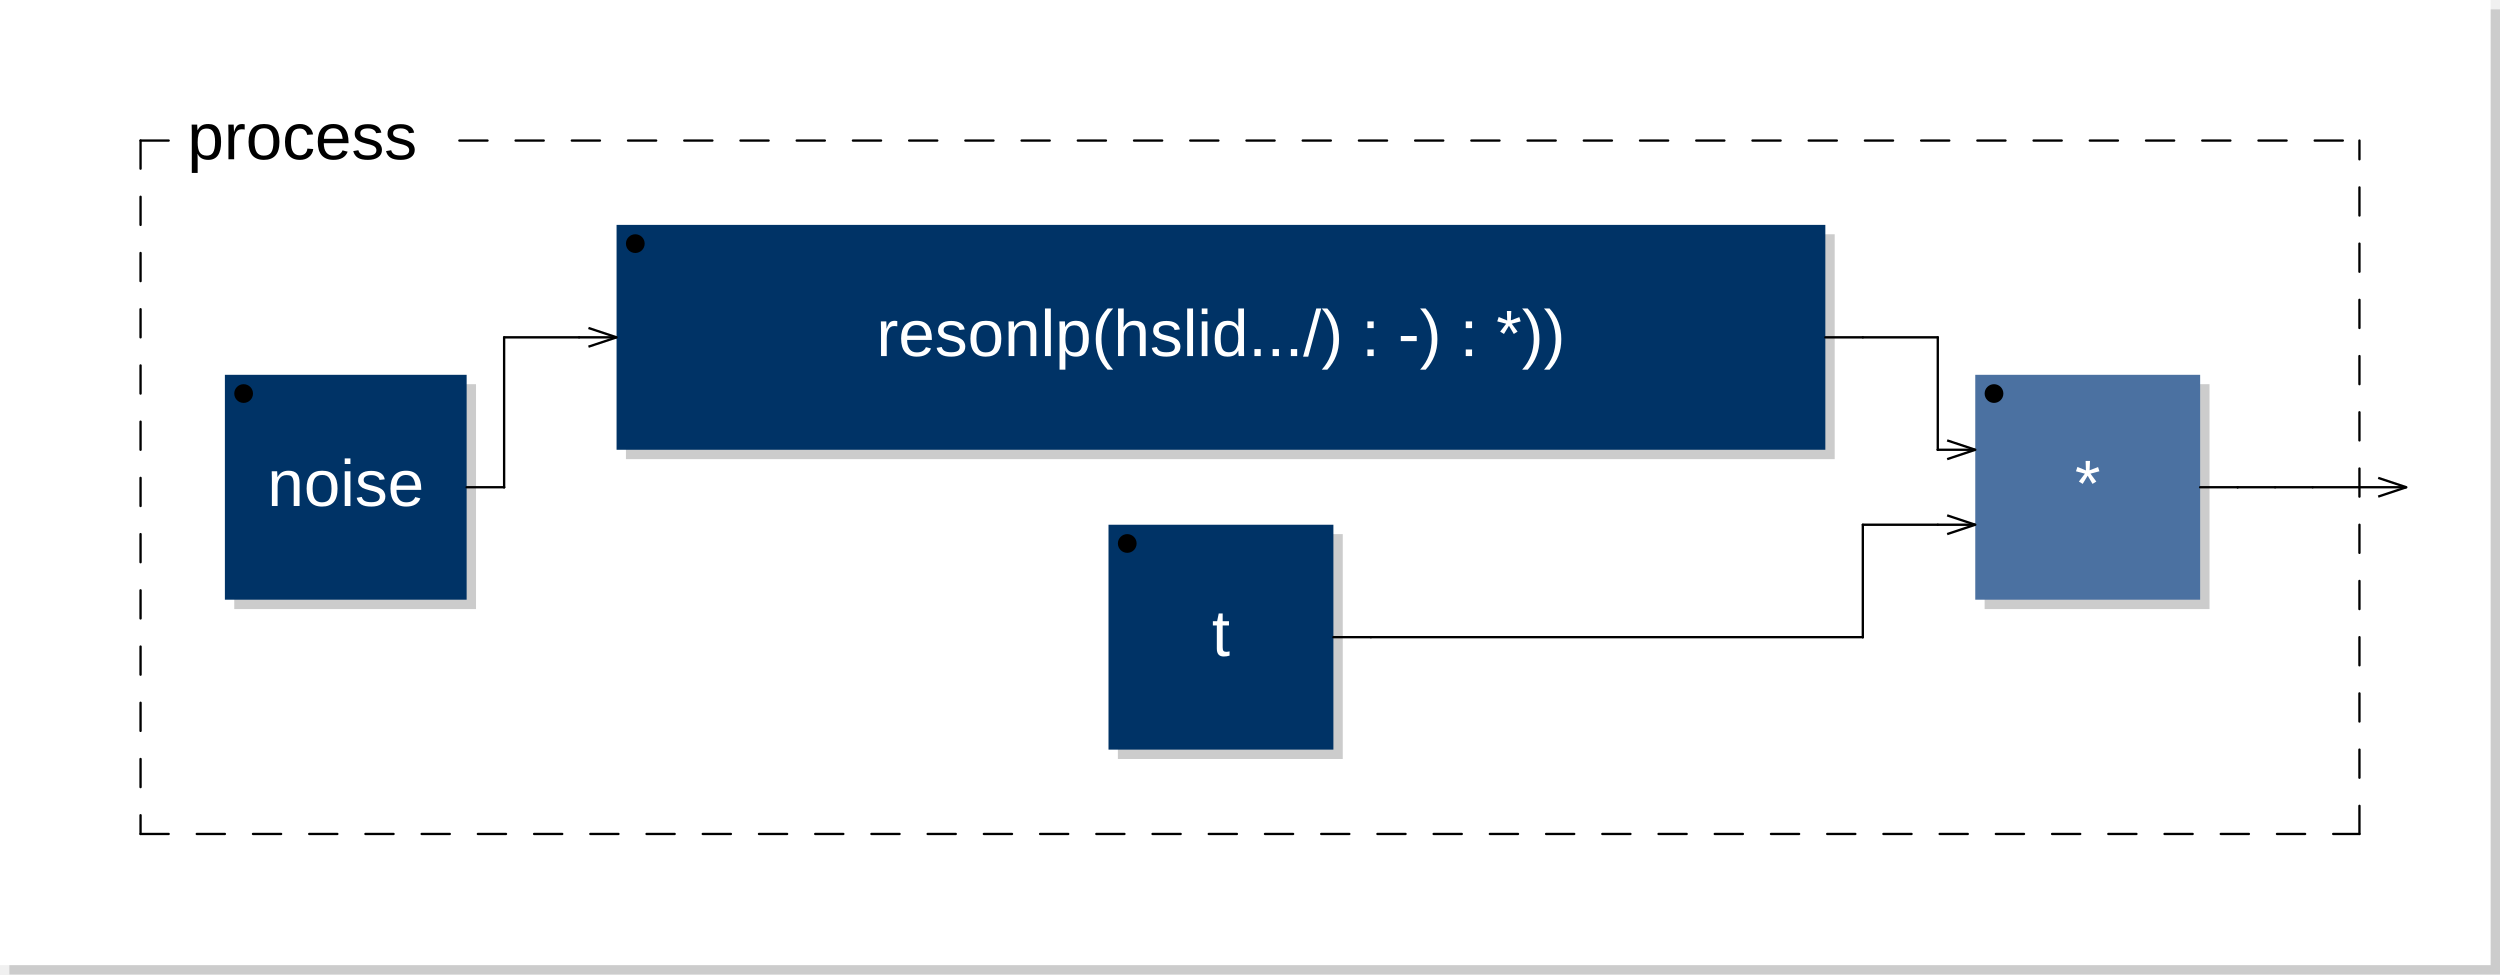
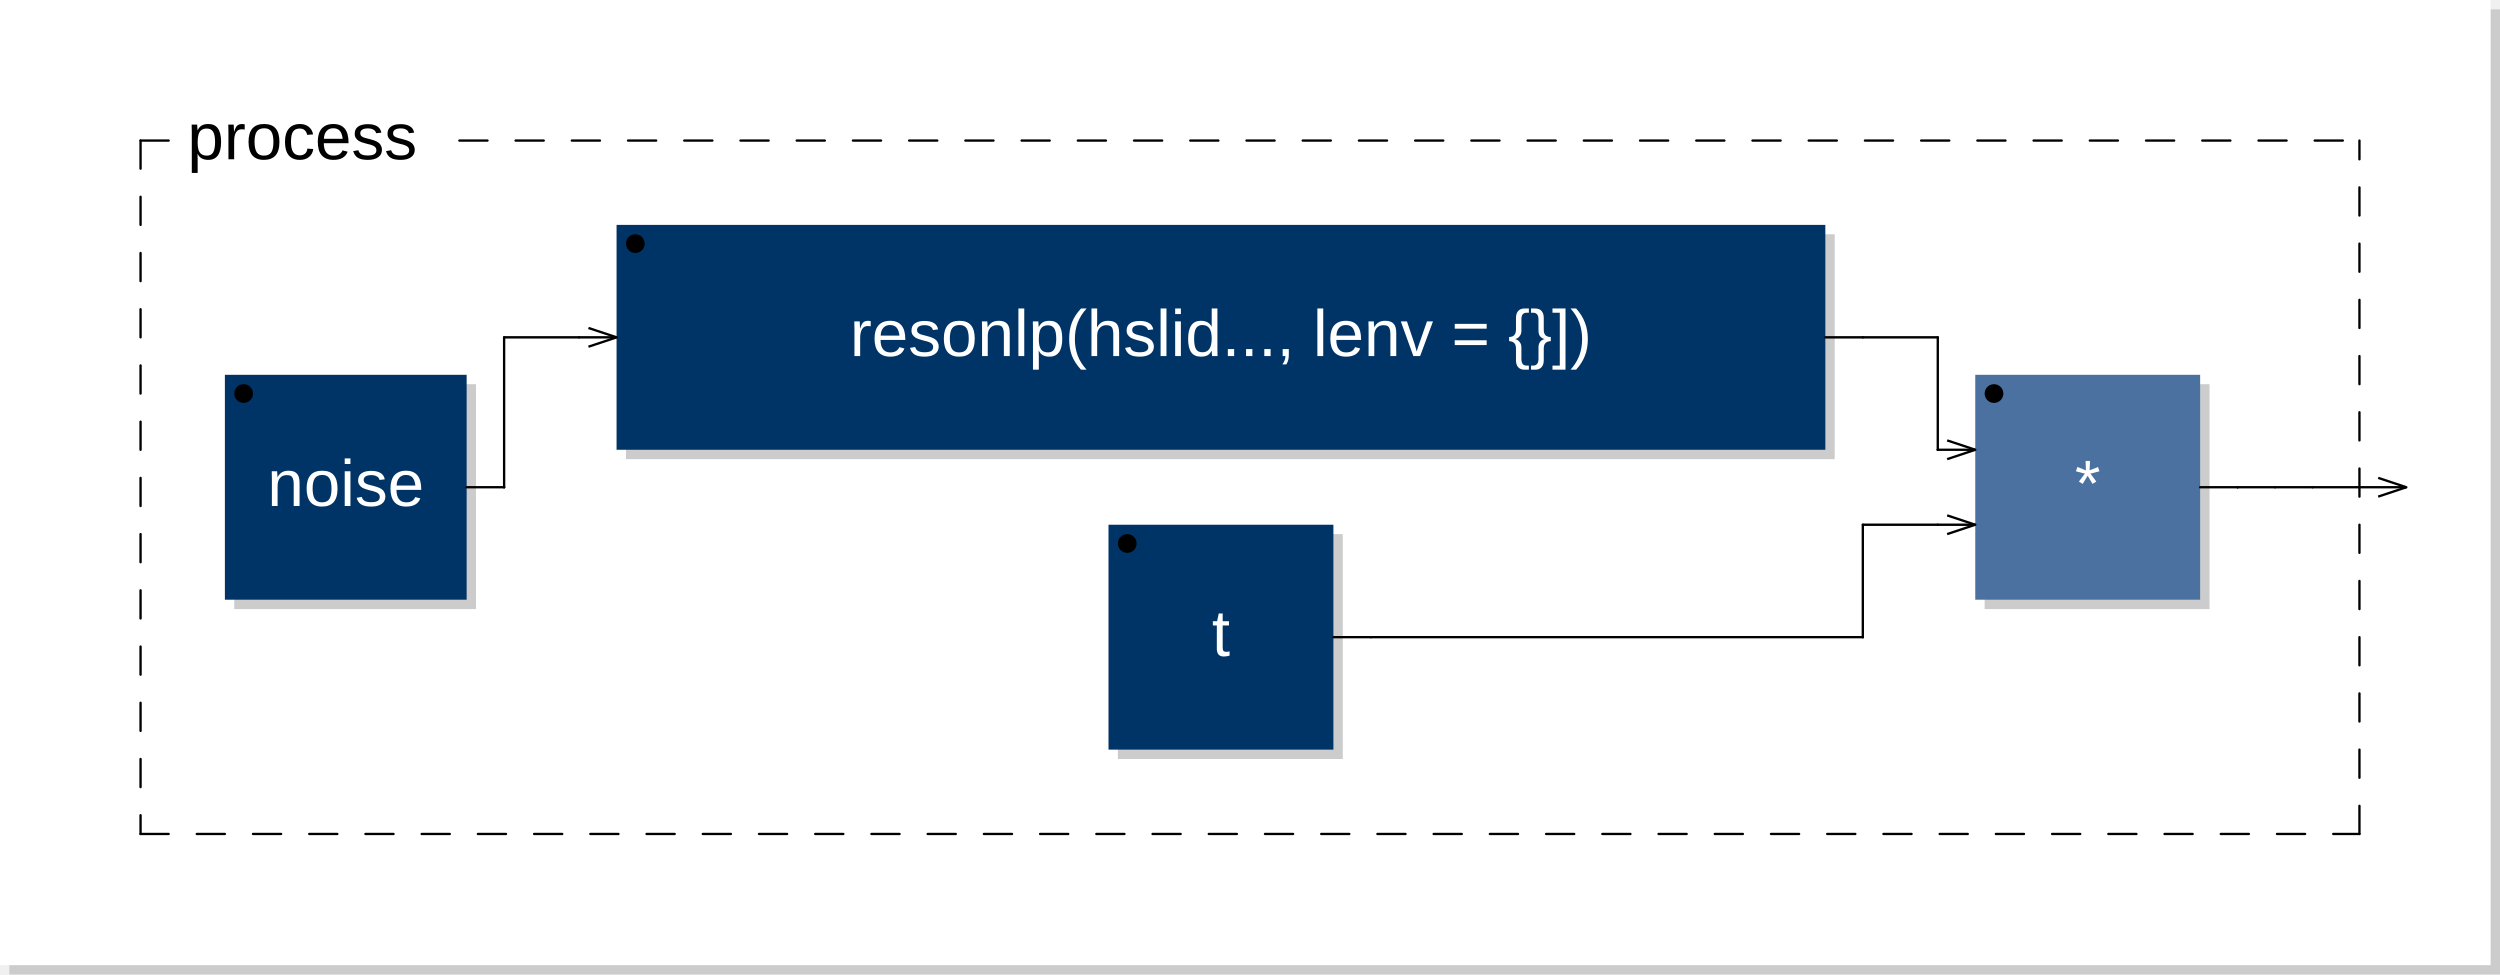
<svg xmlns="http://www.w3.org/2000/svg" xmlns:xlink="http://www.w3.org/1999/xlink" viewBox="0 0 266.8 104" width="133.4mm" height="52mm" version="1.1">
  <rect x="1" y="1" width="265.8" height="103" rx="0" ry="0" style="stroke:none;fill:#cccccc;" />
  <rect x="0" y="0" width="265.8" height="103" rx="0" ry="0" style="stroke:none;fill:#ffffff;" />
  <text x="10" y="7" font-family="Arial" font-size="7" />
-   <a xlink:href="noise-0x7fb214e25f10.svg">
+   <a xlink:href="noise-0x7f97b544af20.svg">
    <rect x="25" y="41" width="25.8" height="24" rx="0" ry="0" style="stroke:none;fill:#cccccc;" />
    <rect x="24" y="40" width="25.8" height="24" rx="0" ry="0" style="stroke:none;fill:#003366;" />
  </a>
-   <a xlink:href="noise-0x7fb214e25f10.svg">
+   <a xlink:href="noise-0x7f97b544af20.svg">
    <text x="36.9" y="54" font-family="Arial" font-size="7" text-anchor="middle" fill="#FFFFFF">noise</text>
  </a>
  <circle cx="26" cy="42" r="1" />
-   <a xlink:href="resonlp-0x7fb21680d070.svg">
+   <a xlink:href="resonlp-0x7f97b6960730.svg">
    <rect x="66.8" y="25" width="129" height="24" rx="0" ry="0" style="stroke:none;fill:#cccccc;" />
    <rect x="65.8" y="24" width="129" height="24" rx="0" ry="0" style="stroke:none;fill:#003366;" />
  </a>
-   <a xlink:href="resonlp-0x7fb21680d070.svg">
-     <text x="130.3" y="38" font-family="Arial" font-size="7" text-anchor="middle" fill="#FFFFFF">resonlp(hslid.../) : -) : *))</text>
+   <a xlink:href="resonlp-0x7f97b6960730.svg">
+     <text x="130.3" y="38" font-family="Arial" font-size="7" text-anchor="middle" fill="#FFFFFF">resonlp(hslid..., lenv = {}])</text>
  </a>
  <circle cx="67.8" cy="26" r="1" />
  <line x1="62.8" y1="35" x2="65.8" y2="36" transform="rotate(0,65.8,36)" style="stroke: black; stroke-width:0.25;" />
  <line x1="62.8" y1="37" x2="65.8" y2="36" transform="rotate(0,65.8,36)" style="stroke: black; stroke-width:0.25;" />
-   <a xlink:href="t-0x7fb21680a420.svg">
+   <a xlink:href="t-0x7f97b6963720.svg">
    <rect x="119.3" y="57" width="24" height="24" rx="0" ry="0" style="stroke:none;fill:#cccccc;" />
    <rect x="118.3" y="56" width="24" height="24" rx="0" ry="0" style="stroke:none;fill:#003366;" />
  </a>
-   <a xlink:href="t-0x7fb21680a420.svg">
+   <a xlink:href="t-0x7f97b6963720.svg">
    <text x="130.3" y="70" font-family="Arial" font-size="7" text-anchor="middle" fill="#FFFFFF">t</text>
  </a>
  <circle cx="120.3" cy="58" r="1" />
  <rect x="211.8" y="41" width="24" height="24" rx="0" ry="0" style="stroke:none;fill:#cccccc;" />
  <rect x="210.8" y="40" width="24" height="24" rx="0" ry="0" style="stroke:none;fill:#4B71A1;" />
  <text x="222.8" y="54" font-family="Arial" font-size="7" text-anchor="middle" fill="#FFFFFF">*</text>
  <circle cx="212.8" cy="42" r="1" />
  <line x1="207.8" y1="47" x2="210.8" y2="48" transform="rotate(0,210.8,48)" style="stroke: black; stroke-width:0.25;" />
  <line x1="207.8" y1="49" x2="210.8" y2="48" transform="rotate(0,210.8,48)" style="stroke: black; stroke-width:0.25;" />
  <line x1="207.8" y1="55" x2="210.8" y2="56" transform="rotate(0,210.8,56)" style="stroke: black; stroke-width:0.25;" />
  <line x1="207.8" y1="57" x2="210.8" y2="56" transform="rotate(0,210.8,56)" style="stroke: black; stroke-width:0.25;" />
  <line x1="15" y1="15" x2="15" y2="89" style="stroke: black; stroke-linecap:round; stroke-width:0.25; stroke-dasharray:3,3;" />
  <line x1="15" y1="89" x2="251.8" y2="89" style="stroke: black; stroke-linecap:round; stroke-width:0.25; stroke-dasharray:3,3;" />
  <line x1="251.8" y1="89" x2="251.8" y2="15" style="stroke: black; stroke-linecap:round; stroke-width:0.25; stroke-dasharray:3,3;" />
  <line x1="15" y1="15" x2="20" y2="15" style="stroke: black; stroke-linecap:round; stroke-width:0.25; stroke-dasharray:3,3;" />
  <line x1="49.025" y1="15" x2="251.8" y2="15" style="stroke: black; stroke-linecap:round; stroke-width:0.25; stroke-dasharray:3,3;" />
  <text x="20" y="17" font-family="Arial" font-size="7">process</text>
  <line x1="253.8" y1="51" x2="256.8" y2="52" transform="rotate(0,256.8,52)" style="stroke: black; stroke-width:0.25;" />
  <line x1="253.8" y1="53" x2="256.8" y2="52" transform="rotate(0,256.8,52)" style="stroke: black; stroke-width:0.25;" />
  <line x1="49.8" y1="52" x2="53.8" y2="52" style="stroke:black; stroke-linecap:round; stroke-width:0.25;" />
  <line x1="53.8" y1="36" x2="61.8" y2="36" style="stroke:black; stroke-linecap:round; stroke-width:0.25;" />
  <line x1="53.8" y1="52" x2="53.8" y2="36" style="stroke:black; stroke-linecap:round; stroke-width:0.25;" />
  <line x1="53.8" y1="52" x2="53.8" y2="52" style="stroke:black; stroke-linecap:round; stroke-width:0.25;" />
  <line x1="61.8" y1="36" x2="65.8" y2="36" style="stroke:black; stroke-linecap:round; stroke-width:0.25;" />
  <line x1="142.3" y1="68" x2="146.3" y2="68" style="stroke:black; stroke-linecap:round; stroke-width:0.25;" />
  <line x1="146.3" y1="68" x2="198.8" y2="68" style="stroke:black; stroke-linecap:round; stroke-width:0.25;" />
  <line x1="194.8" y1="36" x2="198.8" y2="36" style="stroke:black; stroke-linecap:round; stroke-width:0.25;" />
  <line x1="198.8" y1="36" x2="206.8" y2="36" style="stroke:black; stroke-linecap:round; stroke-width:0.25;" />
  <line x1="198.8" y1="56" x2="206.8" y2="56" style="stroke:black; stroke-linecap:round; stroke-width:0.25;" />
  <line x1="198.8" y1="68" x2="198.8" y2="56" style="stroke:black; stroke-linecap:round; stroke-width:0.25;" />
  <line x1="198.8" y1="68" x2="198.8" y2="68" style="stroke:black; stroke-linecap:round; stroke-width:0.25;" />
  <line x1="206.8" y1="36" x2="206.8" y2="48" style="stroke:black; stroke-linecap:round; stroke-width:0.25;" />
  <line x1="206.8" y1="48" x2="206.8" y2="48" style="stroke:black; stroke-linecap:round; stroke-width:0.25;" />
  <line x1="206.8" y1="48" x2="210.8" y2="48" style="stroke:black; stroke-linecap:round; stroke-width:0.25;" />
  <line x1="206.8" y1="56" x2="210.8" y2="56" style="stroke:black; stroke-linecap:round; stroke-width:0.25;" />
  <line x1="234.8" y1="52" x2="238.8" y2="52" style="stroke:black; stroke-linecap:round; stroke-width:0.25;" />
  <line x1="238.8" y1="52" x2="238.8" y2="52" style="stroke:black; stroke-linecap:round; stroke-width:0.25;" />
  <line x1="238.8" y1="52" x2="242.8" y2="52" style="stroke:black; stroke-linecap:round; stroke-width:0.25;" />
  <line x1="242.8" y1="52" x2="246.8" y2="52" style="stroke:black; stroke-linecap:round; stroke-width:0.25;" />
  <line x1="246.8" y1="52" x2="256.8" y2="52" style="stroke:black; stroke-linecap:round; stroke-width:0.25;" />
</svg>
